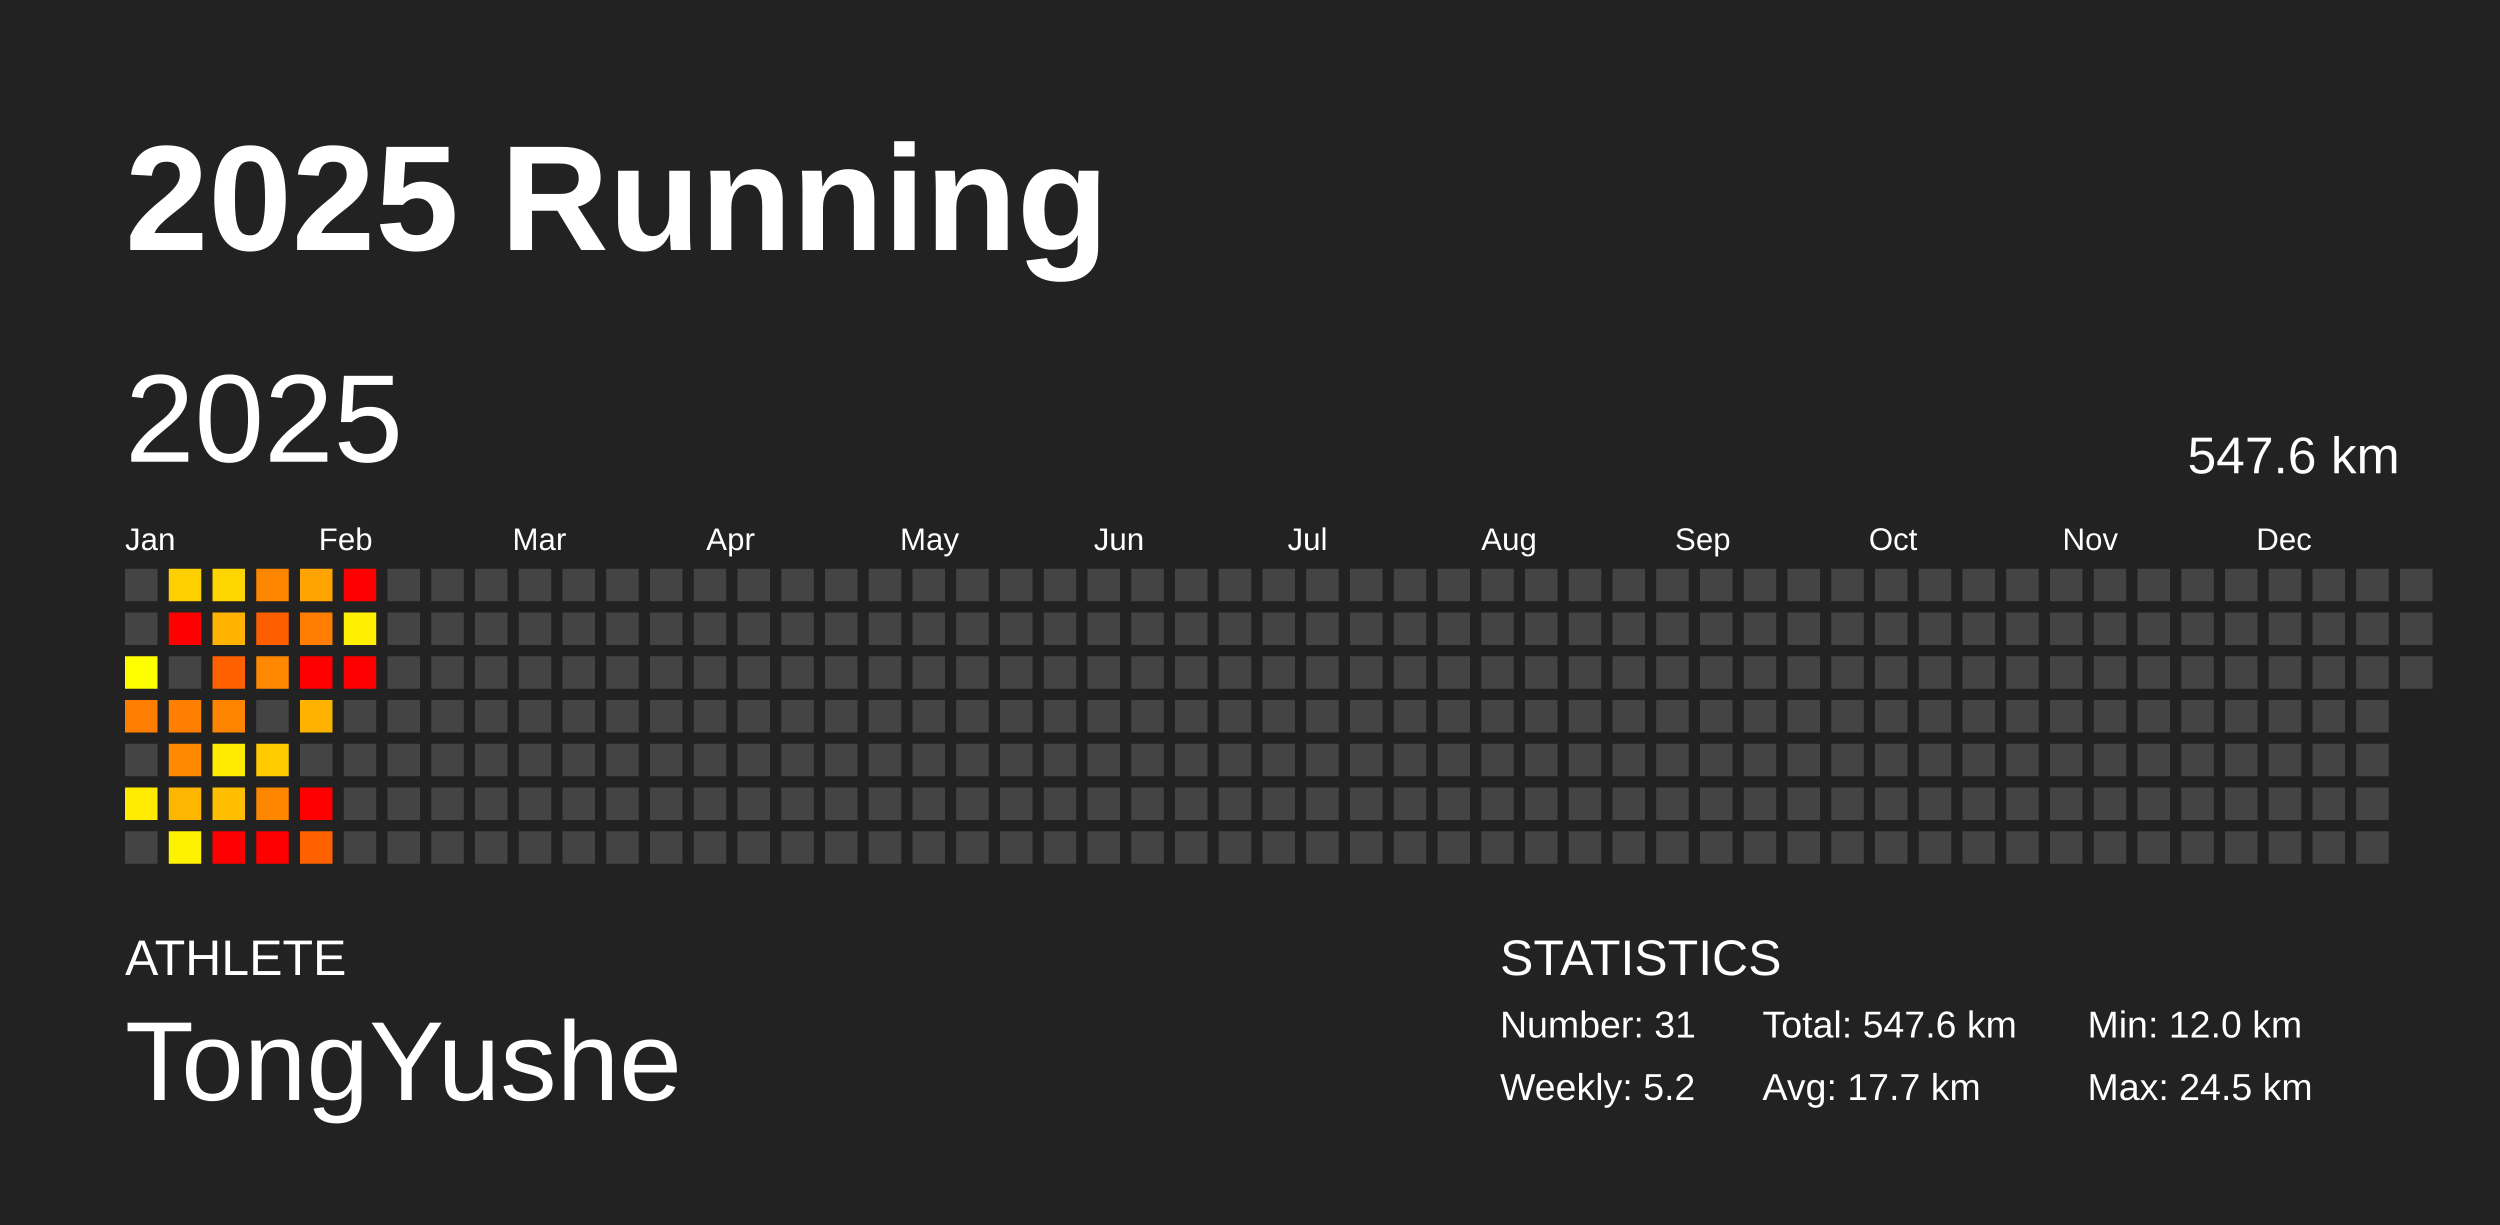
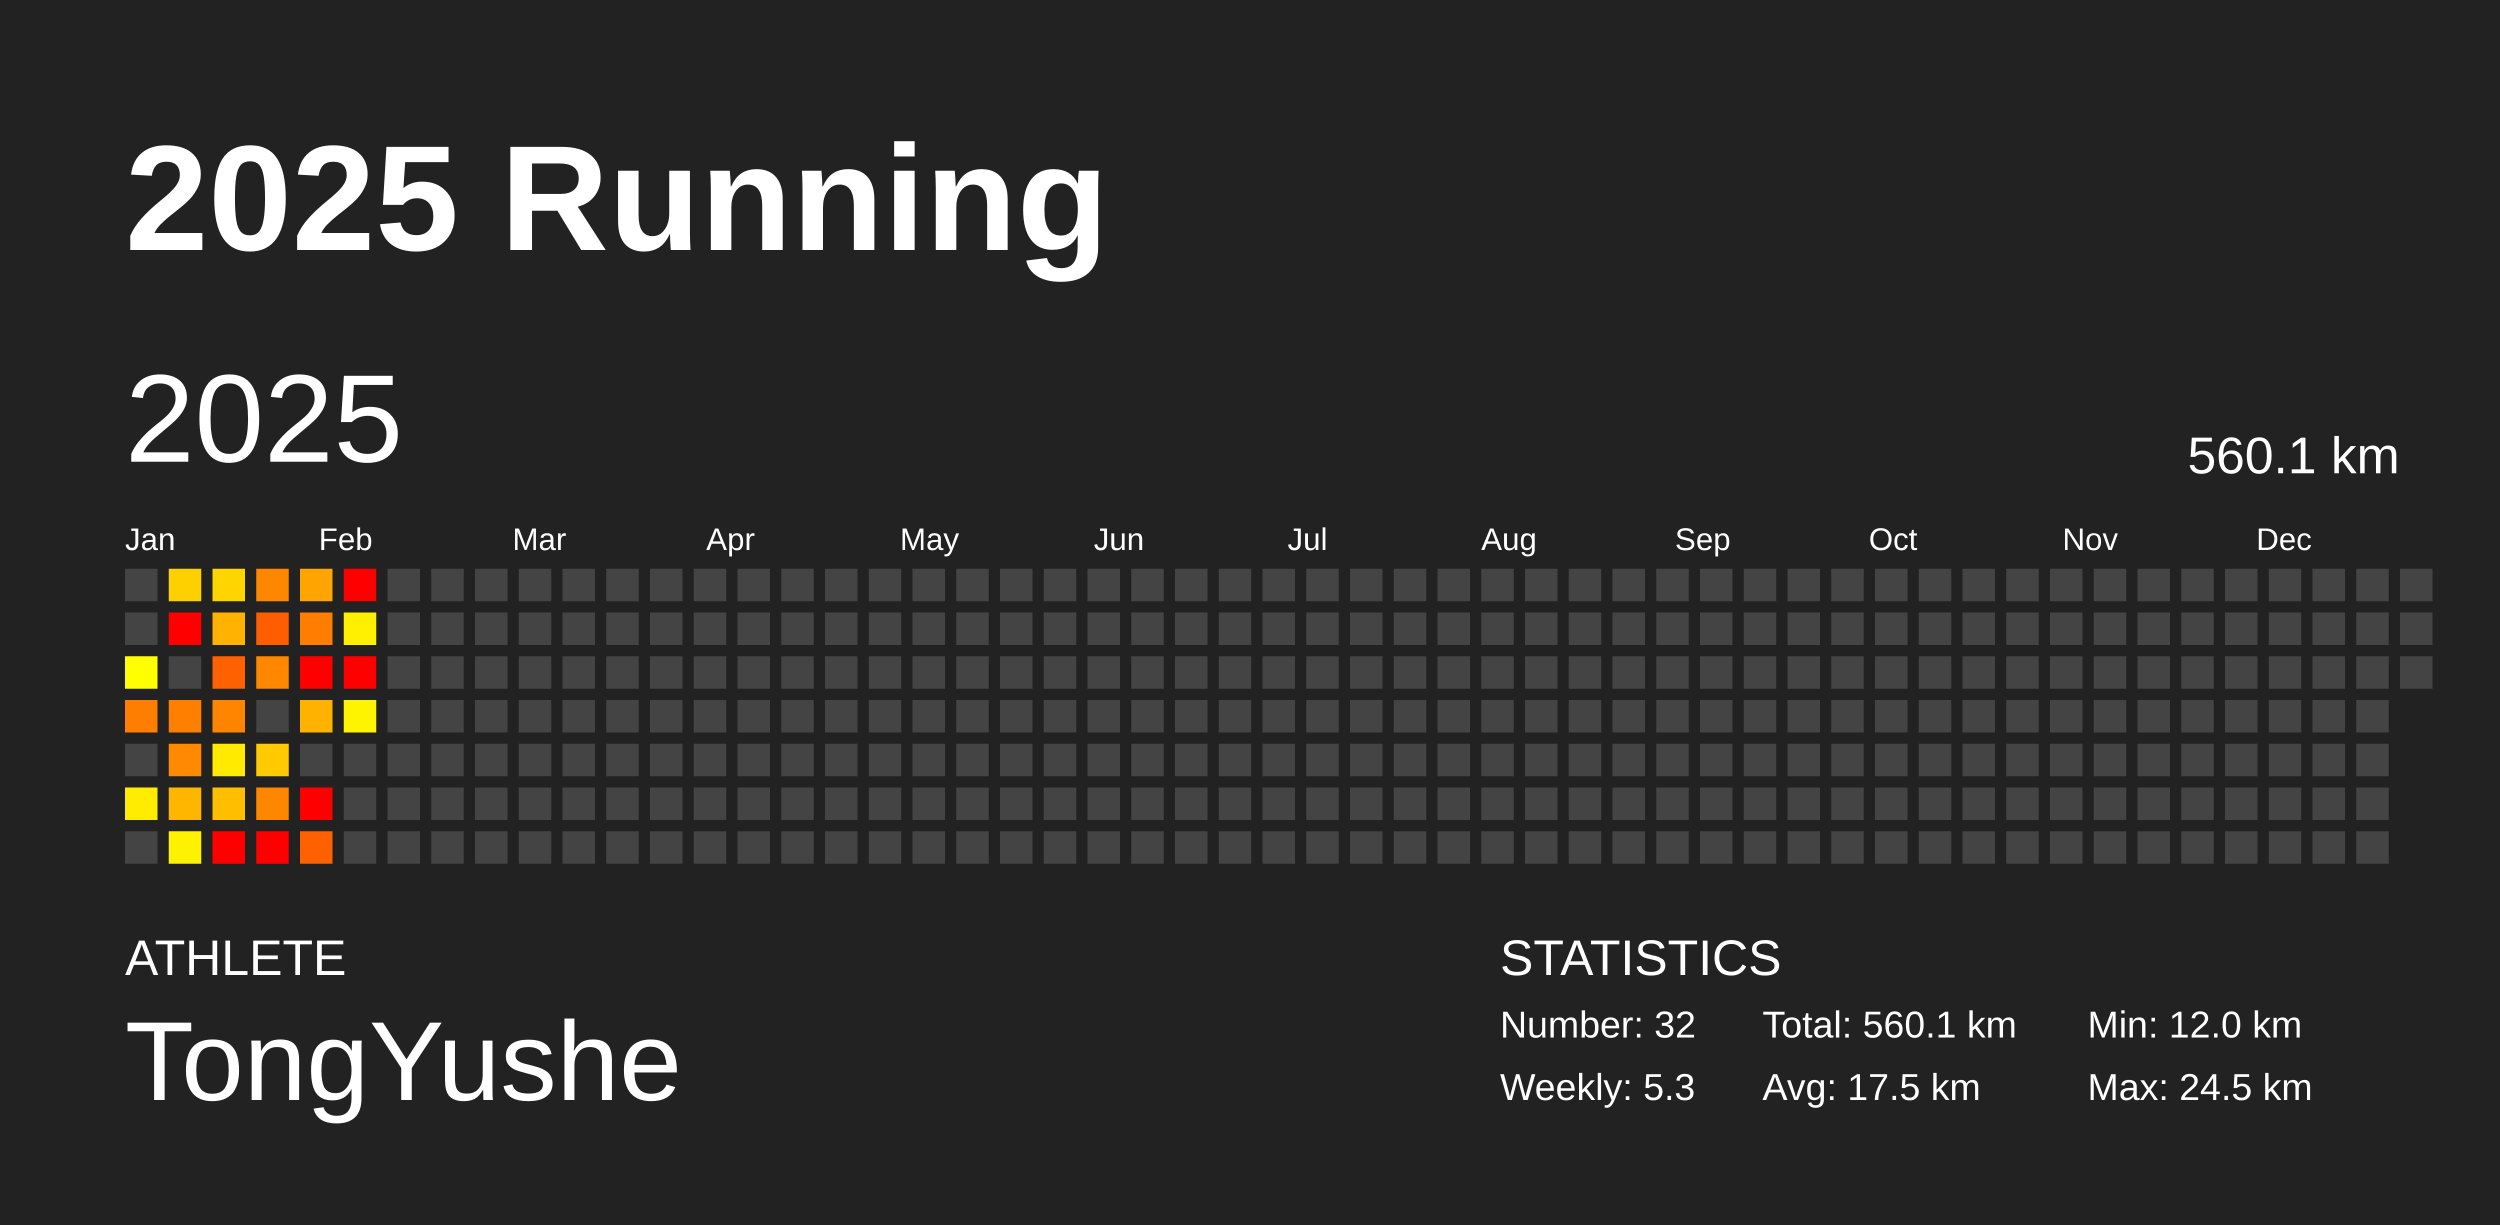
<svg xmlns="http://www.w3.org/2000/svg" baseProfile="full" height="98mm" version="1.1" viewBox="0,0,200,98" width="200mm">
  <defs />
  <rect fill="#222222" height="98" width="200" x="0" y="0" />
  <text fill="#FFFFFF" style="font-size:12px; font-family:Arial; font-weight:bold;" x="10" y="20">2025 Running</text>
  <text fill="#FFFFFF" style="font-size:4px; font-family:Arial" x="10" y="78">ATHLETE</text>
  <text fill="#FFFFFF" style="font-size:9px; font-family:Arial" x="10" y="88">TongYushe</text>
  <text fill="#FFFFFF" style="font-size:4px; font-family:Arial" x="120" y="78">STATISTICS</text>
-   <text fill="#FFFFFF" style="font-size:3px; font-family:Arial" x="120" y="83">Number: 31</text>
-   <text fill="#FFFFFF" style="font-size:3px; font-family:Arial" x="120" y="88">Weekly: 5.2</text>
-   <text fill="#FFFFFF" style="font-size:3px; font-family:Arial" x="141" y="83">Total: 547.6 km</text>
-   <text fill="#FFFFFF" style="font-size:3px; font-family:Arial" x="141" y="88">Avg: 17.7 km</text>
+   <text fill="#FFFFFF" style="font-size:3px; font-family:Arial" x="120" y="83">Number: 32</text>
+   <text fill="#FFFFFF" style="font-size:3px; font-family:Arial" x="120" y="88">Weekly: 5.3</text>
+   <text fill="#FFFFFF" style="font-size:3px; font-family:Arial" x="141" y="83">Total: 560.1 km</text>
+   <text fill="#FFFFFF" style="font-size:3px; font-family:Arial" x="141" y="88">Avg: 17.5 km</text>
  <text fill="#FFFFFF" style="font-size:3px; font-family:Arial" x="167" y="83">Min: 12.0 km</text>
  <text fill="#FFFFFF" style="font-size:3px; font-family:Arial" x="167" y="88">Max: 24.5 km</text>
  <text dominant-baseline="hanging" fill="#FFFFFF" style="font-size:10.0px; font-family:Arial;" x="10" y="30">2025</text>
-   <text dominant-baseline="hanging" fill="#FFFFFF" style="font-size:4.125px; font-family:Arial;" x="175" y="35">547.6 km</text>
+   <text dominant-baseline="hanging" fill="#FFFFFF" style="font-size:4.125px; font-family:Arial;" x="175" y="35">560.1 km</text>
  <text fill="#FFFFFF" style="font-size:2.5px; font-family:Arial" x="10.0" y="44">Jan</text>
  <text fill="#FFFFFF" style="font-size:2.5px; font-family:Arial" x="25.5" y="44">Feb</text>
  <text fill="#FFFFFF" style="font-size:2.5px; font-family:Arial" x="41.0" y="44">Mar</text>
  <text fill="#FFFFFF" style="font-size:2.5px; font-family:Arial" x="56.5" y="44">Apr</text>
  <text fill="#FFFFFF" style="font-size:2.5px; font-family:Arial" x="72.0" y="44">May</text>
  <text fill="#FFFFFF" style="font-size:2.5px; font-family:Arial" x="87.5" y="44">Jun</text>
  <text fill="#FFFFFF" style="font-size:2.5px; font-family:Arial" x="103.0" y="44">Jul</text>
  <text fill="#FFFFFF" style="font-size:2.5px; font-family:Arial" x="118.5" y="44">Aug</text>
  <text fill="#FFFFFF" style="font-size:2.5px; font-family:Arial" x="134.0" y="44">Sep</text>
  <text fill="#FFFFFF" style="font-size:2.5px; font-family:Arial" x="149.5" y="44">Oct</text>
  <text fill="#FFFFFF" style="font-size:2.5px; font-family:Arial" x="165.0" y="44">Nov</text>
  <text fill="#FFFFFF" style="font-size:2.5px; font-family:Arial" x="180.5" y="44">Dec</text>
  <rect fill="#444444" height="2.6" width="2.6" x="10.0" y="45.5" />
  <rect fill="#444444" height="2.6" width="2.6" x="10.0" y="49.0" />
  <rect fill="#ffff00" height="2.6" width="2.6" x="10.0" y="52.5" />
  <rect fill="#ff7d00" height="2.6" width="2.6" x="10.0" y="56.0" />
  <rect fill="#444444" height="2.6" width="2.6" x="10.0" y="59.5" />
  <rect fill="#ffec00" height="2.6" width="2.6" x="10.0" y="63.0" />
  <rect fill="#444444" height="2.6" width="2.6" x="10.0" y="66.5" />
  <rect fill="#ffd000" height="2.6" width="2.6" x="13.5" y="45.5" />
  <rect fill="red" height="2.6" width="2.6" x="13.5" y="49.0" />
  <rect fill="#444444" height="2.6" width="2.6" x="13.5" y="52.5" />
  <rect fill="#ff7f00" height="2.6" width="2.6" x="13.5" y="56.0" />
  <rect fill="#ff8900" height="2.6" width="2.6" x="13.5" y="59.5" />
  <rect fill="#ffb600" height="2.6" width="2.6" x="13.5" y="63.0" />
  <rect fill="#fff200" height="2.6" width="2.6" x="13.5" y="66.5" />
  <rect fill="#ffd500" height="2.6" width="2.6" x="17.0" y="45.5" />
  <rect fill="#ffb300" height="2.6" width="2.6" x="17.0" y="49.0" />
  <rect fill="#ff6000" height="2.6" width="2.6" x="17.0" y="52.5" />
  <rect fill="#ff8500" height="2.6" width="2.6" x="17.0" y="56.0" />
  <rect fill="#ffea00" height="2.6" width="2.6" x="17.0" y="59.5" />
  <rect fill="#ffbf00" height="2.6" width="2.6" x="17.0" y="63.0" />
  <rect fill="red" height="2.6" width="2.6" x="17.0" y="66.5" />
  <rect fill="#ff8700" height="2.6" width="2.6" x="20.5" y="45.5" />
  <rect fill="#ff5e00" height="2.6" width="2.6" x="20.5" y="49.0" />
  <rect fill="#ff8800" height="2.6" width="2.6" x="20.5" y="52.5" />
  <rect fill="#444444" height="2.6" width="2.6" x="20.5" y="56.0" />
  <rect fill="#ffcb00" height="2.6" width="2.6" x="20.5" y="59.5" />
  <rect fill="#ff8700" height="2.6" width="2.6" x="20.5" y="63.0" />
  <rect fill="red" height="2.6" width="2.6" x="20.5" y="66.5" />
  <rect fill="#ffa400" height="2.6" width="2.6" x="24.0" y="45.5" />
  <rect fill="#ff7d00" height="2.6" width="2.6" x="24.0" y="49.0" />
  <rect fill="red" height="2.6" width="2.6" x="24.0" y="52.5" />
  <rect fill="#ffb300" height="2.6" width="2.6" x="24.0" y="56.0" />
  <rect fill="#444444" height="2.6" width="2.6" x="24.0" y="59.5" />
  <rect fill="red" height="2.6" width="2.6" x="24.0" y="63.0" />
  <rect fill="#ff6100" height="2.6" width="2.6" x="24.0" y="66.5" />
  <rect fill="red" height="2.6" width="2.6" x="27.5" y="45.5" />
  <rect fill="#ffef00" height="2.6" width="2.6" x="27.5" y="49.0" />
  <rect fill="red" height="2.6" width="2.6" x="27.5" y="52.5" />
-   <rect fill="#444444" height="2.6" width="2.6" x="27.5" y="56.0" />
+   <rect fill="#fff400" height="2.6" width="2.6" x="27.5" y="56.0" />
  <rect fill="#444444" height="2.6" width="2.6" x="27.5" y="59.5" />
  <rect fill="#444444" height="2.6" width="2.6" x="27.5" y="63.0" />
  <rect fill="#444444" height="2.6" width="2.6" x="27.5" y="66.5" />
  <rect fill="#444444" height="2.6" width="2.6" x="31.0" y="45.5" />
  <rect fill="#444444" height="2.6" width="2.6" x="31.0" y="49.0" />
  <rect fill="#444444" height="2.6" width="2.6" x="31.0" y="52.5" />
  <rect fill="#444444" height="2.6" width="2.6" x="31.0" y="56.0" />
  <rect fill="#444444" height="2.6" width="2.6" x="31.0" y="59.5" />
  <rect fill="#444444" height="2.6" width="2.6" x="31.0" y="63.0" />
  <rect fill="#444444" height="2.6" width="2.6" x="31.0" y="66.5" />
  <rect fill="#444444" height="2.6" width="2.6" x="34.5" y="45.5" />
  <rect fill="#444444" height="2.6" width="2.6" x="34.5" y="49.0" />
  <rect fill="#444444" height="2.6" width="2.6" x="34.5" y="52.5" />
  <rect fill="#444444" height="2.6" width="2.6" x="34.5" y="56.0" />
  <rect fill="#444444" height="2.6" width="2.6" x="34.5" y="59.5" />
  <rect fill="#444444" height="2.6" width="2.6" x="34.5" y="63.0" />
  <rect fill="#444444" height="2.6" width="2.6" x="34.5" y="66.5" />
  <rect fill="#444444" height="2.6" width="2.6" x="38.0" y="45.5" />
  <rect fill="#444444" height="2.6" width="2.6" x="38.0" y="49.0" />
  <rect fill="#444444" height="2.6" width="2.6" x="38.0" y="52.5" />
  <rect fill="#444444" height="2.6" width="2.6" x="38.0" y="56.0" />
  <rect fill="#444444" height="2.6" width="2.6" x="38.0" y="59.5" />
  <rect fill="#444444" height="2.6" width="2.6" x="38.0" y="63.0" />
  <rect fill="#444444" height="2.6" width="2.6" x="38.0" y="66.5" />
  <rect fill="#444444" height="2.6" width="2.6" x="41.5" y="45.5" />
  <rect fill="#444444" height="2.6" width="2.6" x="41.5" y="49.0" />
  <rect fill="#444444" height="2.6" width="2.6" x="41.5" y="52.5" />
  <rect fill="#444444" height="2.6" width="2.6" x="41.5" y="56.0" />
  <rect fill="#444444" height="2.6" width="2.6" x="41.5" y="59.5" />
  <rect fill="#444444" height="2.6" width="2.6" x="41.5" y="63.0" />
  <rect fill="#444444" height="2.6" width="2.6" x="41.5" y="66.5" />
  <rect fill="#444444" height="2.6" width="2.6" x="45.0" y="45.5" />
  <rect fill="#444444" height="2.6" width="2.6" x="45.0" y="49.0" />
  <rect fill="#444444" height="2.6" width="2.6" x="45.0" y="52.5" />
  <rect fill="#444444" height="2.6" width="2.6" x="45.0" y="56.0" />
  <rect fill="#444444" height="2.6" width="2.6" x="45.0" y="59.5" />
  <rect fill="#444444" height="2.6" width="2.6" x="45.0" y="63.0" />
  <rect fill="#444444" height="2.6" width="2.6" x="45.0" y="66.5" />
  <rect fill="#444444" height="2.6" width="2.6" x="48.5" y="45.5" />
  <rect fill="#444444" height="2.6" width="2.6" x="48.5" y="49.0" />
  <rect fill="#444444" height="2.6" width="2.6" x="48.5" y="52.5" />
  <rect fill="#444444" height="2.6" width="2.6" x="48.5" y="56.0" />
  <rect fill="#444444" height="2.6" width="2.6" x="48.5" y="59.5" />
  <rect fill="#444444" height="2.6" width="2.6" x="48.5" y="63.0" />
  <rect fill="#444444" height="2.6" width="2.6" x="48.5" y="66.5" />
  <rect fill="#444444" height="2.6" width="2.6" x="52.0" y="45.5" />
  <rect fill="#444444" height="2.6" width="2.6" x="52.0" y="49.0" />
  <rect fill="#444444" height="2.6" width="2.6" x="52.0" y="52.5" />
  <rect fill="#444444" height="2.6" width="2.6" x="52.0" y="56.0" />
  <rect fill="#444444" height="2.6" width="2.6" x="52.0" y="59.5" />
  <rect fill="#444444" height="2.6" width="2.6" x="52.0" y="63.0" />
  <rect fill="#444444" height="2.6" width="2.6" x="52.0" y="66.5" />
  <rect fill="#444444" height="2.6" width="2.6" x="55.5" y="45.5" />
  <rect fill="#444444" height="2.6" width="2.6" x="55.5" y="49.0" />
  <rect fill="#444444" height="2.6" width="2.6" x="55.5" y="52.5" />
  <rect fill="#444444" height="2.6" width="2.6" x="55.5" y="56.0" />
  <rect fill="#444444" height="2.6" width="2.6" x="55.5" y="59.5" />
  <rect fill="#444444" height="2.6" width="2.6" x="55.5" y="63.0" />
  <rect fill="#444444" height="2.6" width="2.6" x="55.5" y="66.5" />
  <rect fill="#444444" height="2.6" width="2.6" x="59.0" y="45.5" />
  <rect fill="#444444" height="2.6" width="2.6" x="59.0" y="49.0" />
  <rect fill="#444444" height="2.6" width="2.6" x="59.0" y="52.5" />
  <rect fill="#444444" height="2.6" width="2.6" x="59.0" y="56.0" />
  <rect fill="#444444" height="2.6" width="2.6" x="59.0" y="59.5" />
  <rect fill="#444444" height="2.6" width="2.6" x="59.0" y="63.0" />
  <rect fill="#444444" height="2.6" width="2.6" x="59.0" y="66.5" />
  <rect fill="#444444" height="2.6" width="2.6" x="62.5" y="45.5" />
  <rect fill="#444444" height="2.6" width="2.6" x="62.5" y="49.0" />
  <rect fill="#444444" height="2.6" width="2.6" x="62.5" y="52.5" />
  <rect fill="#444444" height="2.6" width="2.6" x="62.5" y="56.0" />
  <rect fill="#444444" height="2.6" width="2.6" x="62.5" y="59.5" />
  <rect fill="#444444" height="2.6" width="2.6" x="62.5" y="63.0" />
  <rect fill="#444444" height="2.6" width="2.6" x="62.5" y="66.5" />
  <rect fill="#444444" height="2.6" width="2.6" x="66.0" y="45.5" />
  <rect fill="#444444" height="2.6" width="2.6" x="66.0" y="49.0" />
  <rect fill="#444444" height="2.6" width="2.6" x="66.0" y="52.5" />
  <rect fill="#444444" height="2.6" width="2.6" x="66.0" y="56.0" />
  <rect fill="#444444" height="2.6" width="2.6" x="66.0" y="59.5" />
  <rect fill="#444444" height="2.6" width="2.6" x="66.0" y="63.0" />
  <rect fill="#444444" height="2.6" width="2.6" x="66.0" y="66.5" />
  <rect fill="#444444" height="2.6" width="2.6" x="69.5" y="45.5" />
  <rect fill="#444444" height="2.6" width="2.6" x="69.5" y="49.0" />
  <rect fill="#444444" height="2.6" width="2.6" x="69.5" y="52.5" />
  <rect fill="#444444" height="2.6" width="2.6" x="69.5" y="56.0" />
  <rect fill="#444444" height="2.6" width="2.6" x="69.5" y="59.5" />
  <rect fill="#444444" height="2.6" width="2.6" x="69.5" y="63.0" />
  <rect fill="#444444" height="2.6" width="2.6" x="69.5" y="66.5" />
  <rect fill="#444444" height="2.6" width="2.6" x="73.0" y="45.5" />
  <rect fill="#444444" height="2.6" width="2.6" x="73.0" y="49.0" />
  <rect fill="#444444" height="2.6" width="2.6" x="73.0" y="52.5" />
  <rect fill="#444444" height="2.6" width="2.6" x="73.0" y="56.0" />
  <rect fill="#444444" height="2.6" width="2.6" x="73.0" y="59.5" />
  <rect fill="#444444" height="2.6" width="2.6" x="73.0" y="63.0" />
  <rect fill="#444444" height="2.6" width="2.6" x="73.0" y="66.5" />
  <rect fill="#444444" height="2.6" width="2.6" x="76.5" y="45.5" />
  <rect fill="#444444" height="2.6" width="2.6" x="76.5" y="49.0" />
  <rect fill="#444444" height="2.6" width="2.6" x="76.5" y="52.5" />
  <rect fill="#444444" height="2.6" width="2.6" x="76.5" y="56.0" />
  <rect fill="#444444" height="2.6" width="2.6" x="76.5" y="59.5" />
  <rect fill="#444444" height="2.6" width="2.6" x="76.5" y="63.0" />
  <rect fill="#444444" height="2.6" width="2.6" x="76.5" y="66.5" />
  <rect fill="#444444" height="2.6" width="2.6" x="80.0" y="45.5" />
  <rect fill="#444444" height="2.6" width="2.6" x="80.0" y="49.0" />
  <rect fill="#444444" height="2.6" width="2.6" x="80.0" y="52.5" />
  <rect fill="#444444" height="2.6" width="2.6" x="80.0" y="56.0" />
  <rect fill="#444444" height="2.6" width="2.6" x="80.0" y="59.5" />
  <rect fill="#444444" height="2.6" width="2.6" x="80.0" y="63.0" />
  <rect fill="#444444" height="2.6" width="2.6" x="80.0" y="66.5" />
  <rect fill="#444444" height="2.6" width="2.6" x="83.5" y="45.5" />
  <rect fill="#444444" height="2.6" width="2.6" x="83.5" y="49.0" />
  <rect fill="#444444" height="2.6" width="2.6" x="83.5" y="52.5" />
  <rect fill="#444444" height="2.6" width="2.6" x="83.5" y="56.0" />
  <rect fill="#444444" height="2.6" width="2.6" x="83.5" y="59.5" />
  <rect fill="#444444" height="2.6" width="2.6" x="83.5" y="63.0" />
  <rect fill="#444444" height="2.6" width="2.6" x="83.5" y="66.5" />
  <rect fill="#444444" height="2.6" width="2.6" x="87.0" y="45.5" />
  <rect fill="#444444" height="2.6" width="2.6" x="87.0" y="49.0" />
  <rect fill="#444444" height="2.6" width="2.6" x="87.0" y="52.5" />
  <rect fill="#444444" height="2.6" width="2.6" x="87.0" y="56.0" />
  <rect fill="#444444" height="2.6" width="2.6" x="87.0" y="59.5" />
  <rect fill="#444444" height="2.6" width="2.6" x="87.0" y="63.0" />
  <rect fill="#444444" height="2.6" width="2.6" x="87.0" y="66.5" />
  <rect fill="#444444" height="2.6" width="2.6" x="90.5" y="45.5" />
  <rect fill="#444444" height="2.6" width="2.6" x="90.5" y="49.0" />
  <rect fill="#444444" height="2.6" width="2.6" x="90.5" y="52.5" />
  <rect fill="#444444" height="2.6" width="2.6" x="90.5" y="56.0" />
  <rect fill="#444444" height="2.6" width="2.6" x="90.5" y="59.5" />
  <rect fill="#444444" height="2.6" width="2.6" x="90.5" y="63.0" />
  <rect fill="#444444" height="2.6" width="2.6" x="90.5" y="66.5" />
  <rect fill="#444444" height="2.6" width="2.6" x="94.0" y="45.5" />
  <rect fill="#444444" height="2.6" width="2.6" x="94.0" y="49.0" />
  <rect fill="#444444" height="2.6" width="2.6" x="94.0" y="52.5" />
  <rect fill="#444444" height="2.6" width="2.6" x="94.0" y="56.0" />
  <rect fill="#444444" height="2.6" width="2.6" x="94.0" y="59.5" />
  <rect fill="#444444" height="2.6" width="2.6" x="94.0" y="63.0" />
  <rect fill="#444444" height="2.6" width="2.6" x="94.0" y="66.5" />
  <rect fill="#444444" height="2.6" width="2.6" x="97.5" y="45.5" />
  <rect fill="#444444" height="2.6" width="2.6" x="97.5" y="49.0" />
  <rect fill="#444444" height="2.6" width="2.6" x="97.5" y="52.5" />
  <rect fill="#444444" height="2.6" width="2.6" x="97.5" y="56.0" />
  <rect fill="#444444" height="2.6" width="2.6" x="97.5" y="59.5" />
  <rect fill="#444444" height="2.6" width="2.6" x="97.5" y="63.0" />
  <rect fill="#444444" height="2.6" width="2.6" x="97.5" y="66.5" />
  <rect fill="#444444" height="2.6" width="2.6" x="101.0" y="45.5" />
  <rect fill="#444444" height="2.6" width="2.6" x="101.0" y="49.0" />
  <rect fill="#444444" height="2.6" width="2.6" x="101.0" y="52.5" />
  <rect fill="#444444" height="2.6" width="2.6" x="101.0" y="56.0" />
  <rect fill="#444444" height="2.6" width="2.6" x="101.0" y="59.5" />
  <rect fill="#444444" height="2.6" width="2.6" x="101.0" y="63.0" />
  <rect fill="#444444" height="2.6" width="2.6" x="101.0" y="66.5" />
  <rect fill="#444444" height="2.6" width="2.6" x="104.5" y="45.5" />
  <rect fill="#444444" height="2.6" width="2.6" x="104.5" y="49.0" />
  <rect fill="#444444" height="2.6" width="2.6" x="104.5" y="52.5" />
  <rect fill="#444444" height="2.6" width="2.6" x="104.5" y="56.0" />
  <rect fill="#444444" height="2.6" width="2.6" x="104.5" y="59.5" />
  <rect fill="#444444" height="2.6" width="2.6" x="104.5" y="63.0" />
  <rect fill="#444444" height="2.6" width="2.6" x="104.5" y="66.5" />
  <rect fill="#444444" height="2.6" width="2.6" x="108.0" y="45.5" />
  <rect fill="#444444" height="2.6" width="2.6" x="108.0" y="49.0" />
  <rect fill="#444444" height="2.6" width="2.6" x="108.0" y="52.5" />
  <rect fill="#444444" height="2.6" width="2.6" x="108.0" y="56.0" />
  <rect fill="#444444" height="2.6" width="2.6" x="108.0" y="59.5" />
  <rect fill="#444444" height="2.6" width="2.6" x="108.0" y="63.0" />
  <rect fill="#444444" height="2.6" width="2.6" x="108.0" y="66.5" />
  <rect fill="#444444" height="2.6" width="2.6" x="111.5" y="45.5" />
  <rect fill="#444444" height="2.6" width="2.6" x="111.5" y="49.0" />
  <rect fill="#444444" height="2.6" width="2.6" x="111.5" y="52.5" />
  <rect fill="#444444" height="2.6" width="2.6" x="111.5" y="56.0" />
  <rect fill="#444444" height="2.6" width="2.6" x="111.5" y="59.5" />
  <rect fill="#444444" height="2.6" width="2.6" x="111.5" y="63.0" />
  <rect fill="#444444" height="2.6" width="2.6" x="111.5" y="66.5" />
  <rect fill="#444444" height="2.6" width="2.6" x="115.0" y="45.5" />
  <rect fill="#444444" height="2.6" width="2.6" x="115.0" y="49.0" />
  <rect fill="#444444" height="2.6" width="2.6" x="115.0" y="52.5" />
  <rect fill="#444444" height="2.6" width="2.6" x="115.0" y="56.0" />
  <rect fill="#444444" height="2.6" width="2.6" x="115.0" y="59.5" />
  <rect fill="#444444" height="2.6" width="2.6" x="115.0" y="63.0" />
  <rect fill="#444444" height="2.6" width="2.6" x="115.0" y="66.5" />
  <rect fill="#444444" height="2.6" width="2.6" x="118.5" y="45.5" />
  <rect fill="#444444" height="2.6" width="2.6" x="118.5" y="49.0" />
  <rect fill="#444444" height="2.6" width="2.6" x="118.5" y="52.5" />
  <rect fill="#444444" height="2.6" width="2.6" x="118.5" y="56.0" />
  <rect fill="#444444" height="2.6" width="2.6" x="118.5" y="59.5" />
  <rect fill="#444444" height="2.6" width="2.6" x="118.5" y="63.0" />
  <rect fill="#444444" height="2.6" width="2.6" x="118.5" y="66.5" />
  <rect fill="#444444" height="2.6" width="2.6" x="122.0" y="45.5" />
  <rect fill="#444444" height="2.6" width="2.6" x="122.0" y="49.0" />
  <rect fill="#444444" height="2.6" width="2.6" x="122.0" y="52.5" />
  <rect fill="#444444" height="2.6" width="2.6" x="122.0" y="56.0" />
  <rect fill="#444444" height="2.6" width="2.6" x="122.0" y="59.5" />
  <rect fill="#444444" height="2.6" width="2.6" x="122.0" y="63.0" />
  <rect fill="#444444" height="2.6" width="2.6" x="122.0" y="66.5" />
  <rect fill="#444444" height="2.6" width="2.6" x="125.5" y="45.5" />
  <rect fill="#444444" height="2.6" width="2.6" x="125.5" y="49.0" />
  <rect fill="#444444" height="2.6" width="2.6" x="125.5" y="52.5" />
  <rect fill="#444444" height="2.6" width="2.6" x="125.5" y="56.0" />
  <rect fill="#444444" height="2.6" width="2.6" x="125.5" y="59.5" />
  <rect fill="#444444" height="2.6" width="2.6" x="125.5" y="63.0" />
  <rect fill="#444444" height="2.6" width="2.6" x="125.5" y="66.5" />
  <rect fill="#444444" height="2.6" width="2.6" x="129.0" y="45.5" />
  <rect fill="#444444" height="2.6" width="2.6" x="129.0" y="49.0" />
  <rect fill="#444444" height="2.6" width="2.6" x="129.0" y="52.5" />
  <rect fill="#444444" height="2.6" width="2.6" x="129.0" y="56.0" />
  <rect fill="#444444" height="2.6" width="2.6" x="129.0" y="59.5" />
  <rect fill="#444444" height="2.6" width="2.6" x="129.0" y="63.0" />
  <rect fill="#444444" height="2.6" width="2.6" x="129.0" y="66.5" />
  <rect fill="#444444" height="2.6" width="2.6" x="132.5" y="45.5" />
  <rect fill="#444444" height="2.6" width="2.6" x="132.5" y="49.0" />
  <rect fill="#444444" height="2.6" width="2.6" x="132.5" y="52.5" />
  <rect fill="#444444" height="2.6" width="2.6" x="132.5" y="56.0" />
  <rect fill="#444444" height="2.6" width="2.6" x="132.5" y="59.5" />
  <rect fill="#444444" height="2.6" width="2.6" x="132.5" y="63.0" />
  <rect fill="#444444" height="2.6" width="2.6" x="132.5" y="66.5" />
  <rect fill="#444444" height="2.6" width="2.6" x="136.0" y="45.5" />
  <rect fill="#444444" height="2.6" width="2.6" x="136.0" y="49.0" />
  <rect fill="#444444" height="2.6" width="2.6" x="136.0" y="52.5" />
  <rect fill="#444444" height="2.6" width="2.6" x="136.0" y="56.0" />
  <rect fill="#444444" height="2.6" width="2.6" x="136.0" y="59.5" />
  <rect fill="#444444" height="2.6" width="2.6" x="136.0" y="63.0" />
  <rect fill="#444444" height="2.6" width="2.6" x="136.0" y="66.5" />
  <rect fill="#444444" height="2.6" width="2.6" x="139.5" y="45.5" />
  <rect fill="#444444" height="2.6" width="2.6" x="139.5" y="49.0" />
  <rect fill="#444444" height="2.6" width="2.6" x="139.5" y="52.5" />
  <rect fill="#444444" height="2.6" width="2.6" x="139.5" y="56.0" />
  <rect fill="#444444" height="2.6" width="2.6" x="139.5" y="59.5" />
  <rect fill="#444444" height="2.6" width="2.6" x="139.5" y="63.0" />
  <rect fill="#444444" height="2.6" width="2.6" x="139.5" y="66.5" />
  <rect fill="#444444" height="2.6" width="2.6" x="143.0" y="45.5" />
  <rect fill="#444444" height="2.6" width="2.6" x="143.0" y="49.0" />
  <rect fill="#444444" height="2.6" width="2.6" x="143.0" y="52.5" />
  <rect fill="#444444" height="2.6" width="2.6" x="143.0" y="56.0" />
  <rect fill="#444444" height="2.6" width="2.6" x="143.0" y="59.5" />
  <rect fill="#444444" height="2.6" width="2.6" x="143.0" y="63.0" />
  <rect fill="#444444" height="2.6" width="2.6" x="143.0" y="66.5" />
  <rect fill="#444444" height="2.6" width="2.6" x="146.5" y="45.5" />
  <rect fill="#444444" height="2.6" width="2.6" x="146.5" y="49.0" />
  <rect fill="#444444" height="2.6" width="2.6" x="146.5" y="52.5" />
  <rect fill="#444444" height="2.6" width="2.6" x="146.5" y="56.0" />
  <rect fill="#444444" height="2.6" width="2.6" x="146.5" y="59.5" />
  <rect fill="#444444" height="2.6" width="2.6" x="146.5" y="63.0" />
  <rect fill="#444444" height="2.6" width="2.6" x="146.5" y="66.5" />
  <rect fill="#444444" height="2.6" width="2.6" x="150.0" y="45.5" />
  <rect fill="#444444" height="2.6" width="2.6" x="150.0" y="49.0" />
  <rect fill="#444444" height="2.6" width="2.6" x="150.0" y="52.5" />
  <rect fill="#444444" height="2.6" width="2.6" x="150.0" y="56.0" />
  <rect fill="#444444" height="2.6" width="2.6" x="150.0" y="59.5" />
  <rect fill="#444444" height="2.6" width="2.6" x="150.0" y="63.0" />
  <rect fill="#444444" height="2.6" width="2.6" x="150.0" y="66.5" />
  <rect fill="#444444" height="2.6" width="2.6" x="153.5" y="45.5" />
  <rect fill="#444444" height="2.6" width="2.6" x="153.5" y="49.0" />
  <rect fill="#444444" height="2.6" width="2.6" x="153.5" y="52.5" />
  <rect fill="#444444" height="2.6" width="2.6" x="153.5" y="56.0" />
  <rect fill="#444444" height="2.6" width="2.6" x="153.5" y="59.5" />
  <rect fill="#444444" height="2.6" width="2.6" x="153.5" y="63.0" />
  <rect fill="#444444" height="2.6" width="2.6" x="153.5" y="66.5" />
  <rect fill="#444444" height="2.6" width="2.6" x="157.0" y="45.5" />
  <rect fill="#444444" height="2.6" width="2.6" x="157.0" y="49.0" />
  <rect fill="#444444" height="2.6" width="2.6" x="157.0" y="52.5" />
  <rect fill="#444444" height="2.6" width="2.6" x="157.0" y="56.0" />
  <rect fill="#444444" height="2.6" width="2.6" x="157.0" y="59.5" />
  <rect fill="#444444" height="2.6" width="2.6" x="157.0" y="63.0" />
  <rect fill="#444444" height="2.6" width="2.6" x="157.0" y="66.5" />
  <rect fill="#444444" height="2.6" width="2.6" x="160.5" y="45.5" />
  <rect fill="#444444" height="2.6" width="2.6" x="160.5" y="49.0" />
  <rect fill="#444444" height="2.6" width="2.6" x="160.5" y="52.5" />
  <rect fill="#444444" height="2.6" width="2.6" x="160.5" y="56.0" />
  <rect fill="#444444" height="2.6" width="2.6" x="160.5" y="59.5" />
  <rect fill="#444444" height="2.6" width="2.6" x="160.5" y="63.0" />
  <rect fill="#444444" height="2.6" width="2.6" x="160.5" y="66.5" />
  <rect fill="#444444" height="2.6" width="2.6" x="164.0" y="45.5" />
  <rect fill="#444444" height="2.6" width="2.6" x="164.0" y="49.0" />
  <rect fill="#444444" height="2.6" width="2.6" x="164.0" y="52.5" />
  <rect fill="#444444" height="2.6" width="2.6" x="164.0" y="56.0" />
  <rect fill="#444444" height="2.6" width="2.6" x="164.0" y="59.5" />
  <rect fill="#444444" height="2.6" width="2.6" x="164.0" y="63.0" />
  <rect fill="#444444" height="2.6" width="2.6" x="164.0" y="66.5" />
  <rect fill="#444444" height="2.6" width="2.6" x="167.5" y="45.5" />
  <rect fill="#444444" height="2.6" width="2.6" x="167.5" y="49.0" />
  <rect fill="#444444" height="2.6" width="2.6" x="167.5" y="52.5" />
  <rect fill="#444444" height="2.6" width="2.6" x="167.5" y="56.0" />
  <rect fill="#444444" height="2.6" width="2.6" x="167.5" y="59.5" />
  <rect fill="#444444" height="2.6" width="2.6" x="167.5" y="63.0" />
  <rect fill="#444444" height="2.6" width="2.6" x="167.5" y="66.5" />
  <rect fill="#444444" height="2.6" width="2.6" x="171.0" y="45.5" />
  <rect fill="#444444" height="2.6" width="2.6" x="171.0" y="49.0" />
  <rect fill="#444444" height="2.6" width="2.6" x="171.0" y="52.5" />
  <rect fill="#444444" height="2.6" width="2.6" x="171.0" y="56.0" />
  <rect fill="#444444" height="2.6" width="2.6" x="171.0" y="59.5" />
  <rect fill="#444444" height="2.6" width="2.6" x="171.0" y="63.0" />
  <rect fill="#444444" height="2.6" width="2.6" x="171.0" y="66.5" />
  <rect fill="#444444" height="2.6" width="2.6" x="174.5" y="45.5" />
  <rect fill="#444444" height="2.6" width="2.6" x="174.5" y="49.0" />
  <rect fill="#444444" height="2.6" width="2.6" x="174.5" y="52.5" />
  <rect fill="#444444" height="2.6" width="2.6" x="174.5" y="56.0" />
  <rect fill="#444444" height="2.6" width="2.6" x="174.5" y="59.5" />
  <rect fill="#444444" height="2.6" width="2.6" x="174.5" y="63.0" />
  <rect fill="#444444" height="2.6" width="2.6" x="174.5" y="66.5" />
  <rect fill="#444444" height="2.6" width="2.6" x="178.0" y="45.5" />
  <rect fill="#444444" height="2.6" width="2.6" x="178.0" y="49.0" />
  <rect fill="#444444" height="2.6" width="2.6" x="178.0" y="52.5" />
  <rect fill="#444444" height="2.6" width="2.6" x="178.0" y="56.0" />
  <rect fill="#444444" height="2.6" width="2.6" x="178.0" y="59.5" />
  <rect fill="#444444" height="2.6" width="2.6" x="178.0" y="63.0" />
  <rect fill="#444444" height="2.6" width="2.6" x="178.0" y="66.5" />
  <rect fill="#444444" height="2.6" width="2.6" x="181.5" y="45.5" />
  <rect fill="#444444" height="2.6" width="2.6" x="181.5" y="49.0" />
  <rect fill="#444444" height="2.6" width="2.6" x="181.5" y="52.5" />
  <rect fill="#444444" height="2.6" width="2.6" x="181.5" y="56.0" />
  <rect fill="#444444" height="2.6" width="2.6" x="181.5" y="59.5" />
  <rect fill="#444444" height="2.6" width="2.6" x="181.5" y="63.0" />
  <rect fill="#444444" height="2.6" width="2.6" x="181.5" y="66.5" />
  <rect fill="#444444" height="2.6" width="2.6" x="185.0" y="45.5" />
  <rect fill="#444444" height="2.6" width="2.6" x="185.0" y="49.0" />
  <rect fill="#444444" height="2.6" width="2.6" x="185.0" y="52.5" />
  <rect fill="#444444" height="2.6" width="2.6" x="185.0" y="56.0" />
  <rect fill="#444444" height="2.6" width="2.6" x="185.0" y="59.5" />
  <rect fill="#444444" height="2.6" width="2.6" x="185.0" y="63.0" />
  <rect fill="#444444" height="2.6" width="2.6" x="185.0" y="66.5" />
  <rect fill="#444444" height="2.6" width="2.6" x="188.5" y="45.5" />
  <rect fill="#444444" height="2.6" width="2.6" x="188.5" y="49.0" />
  <rect fill="#444444" height="2.6" width="2.6" x="188.5" y="52.5" />
  <rect fill="#444444" height="2.6" width="2.6" x="188.5" y="56.0" />
  <rect fill="#444444" height="2.6" width="2.6" x="188.5" y="59.5" />
  <rect fill="#444444" height="2.6" width="2.6" x="188.5" y="63.0" />
  <rect fill="#444444" height="2.6" width="2.6" x="188.5" y="66.5" />
  <rect fill="#444444" height="2.6" width="2.6" x="192.0" y="45.5" />
  <rect fill="#444444" height="2.6" width="2.6" x="192.0" y="49.0" />
  <rect fill="#444444" height="2.6" width="2.6" x="192.0" y="52.5" />
</svg>
